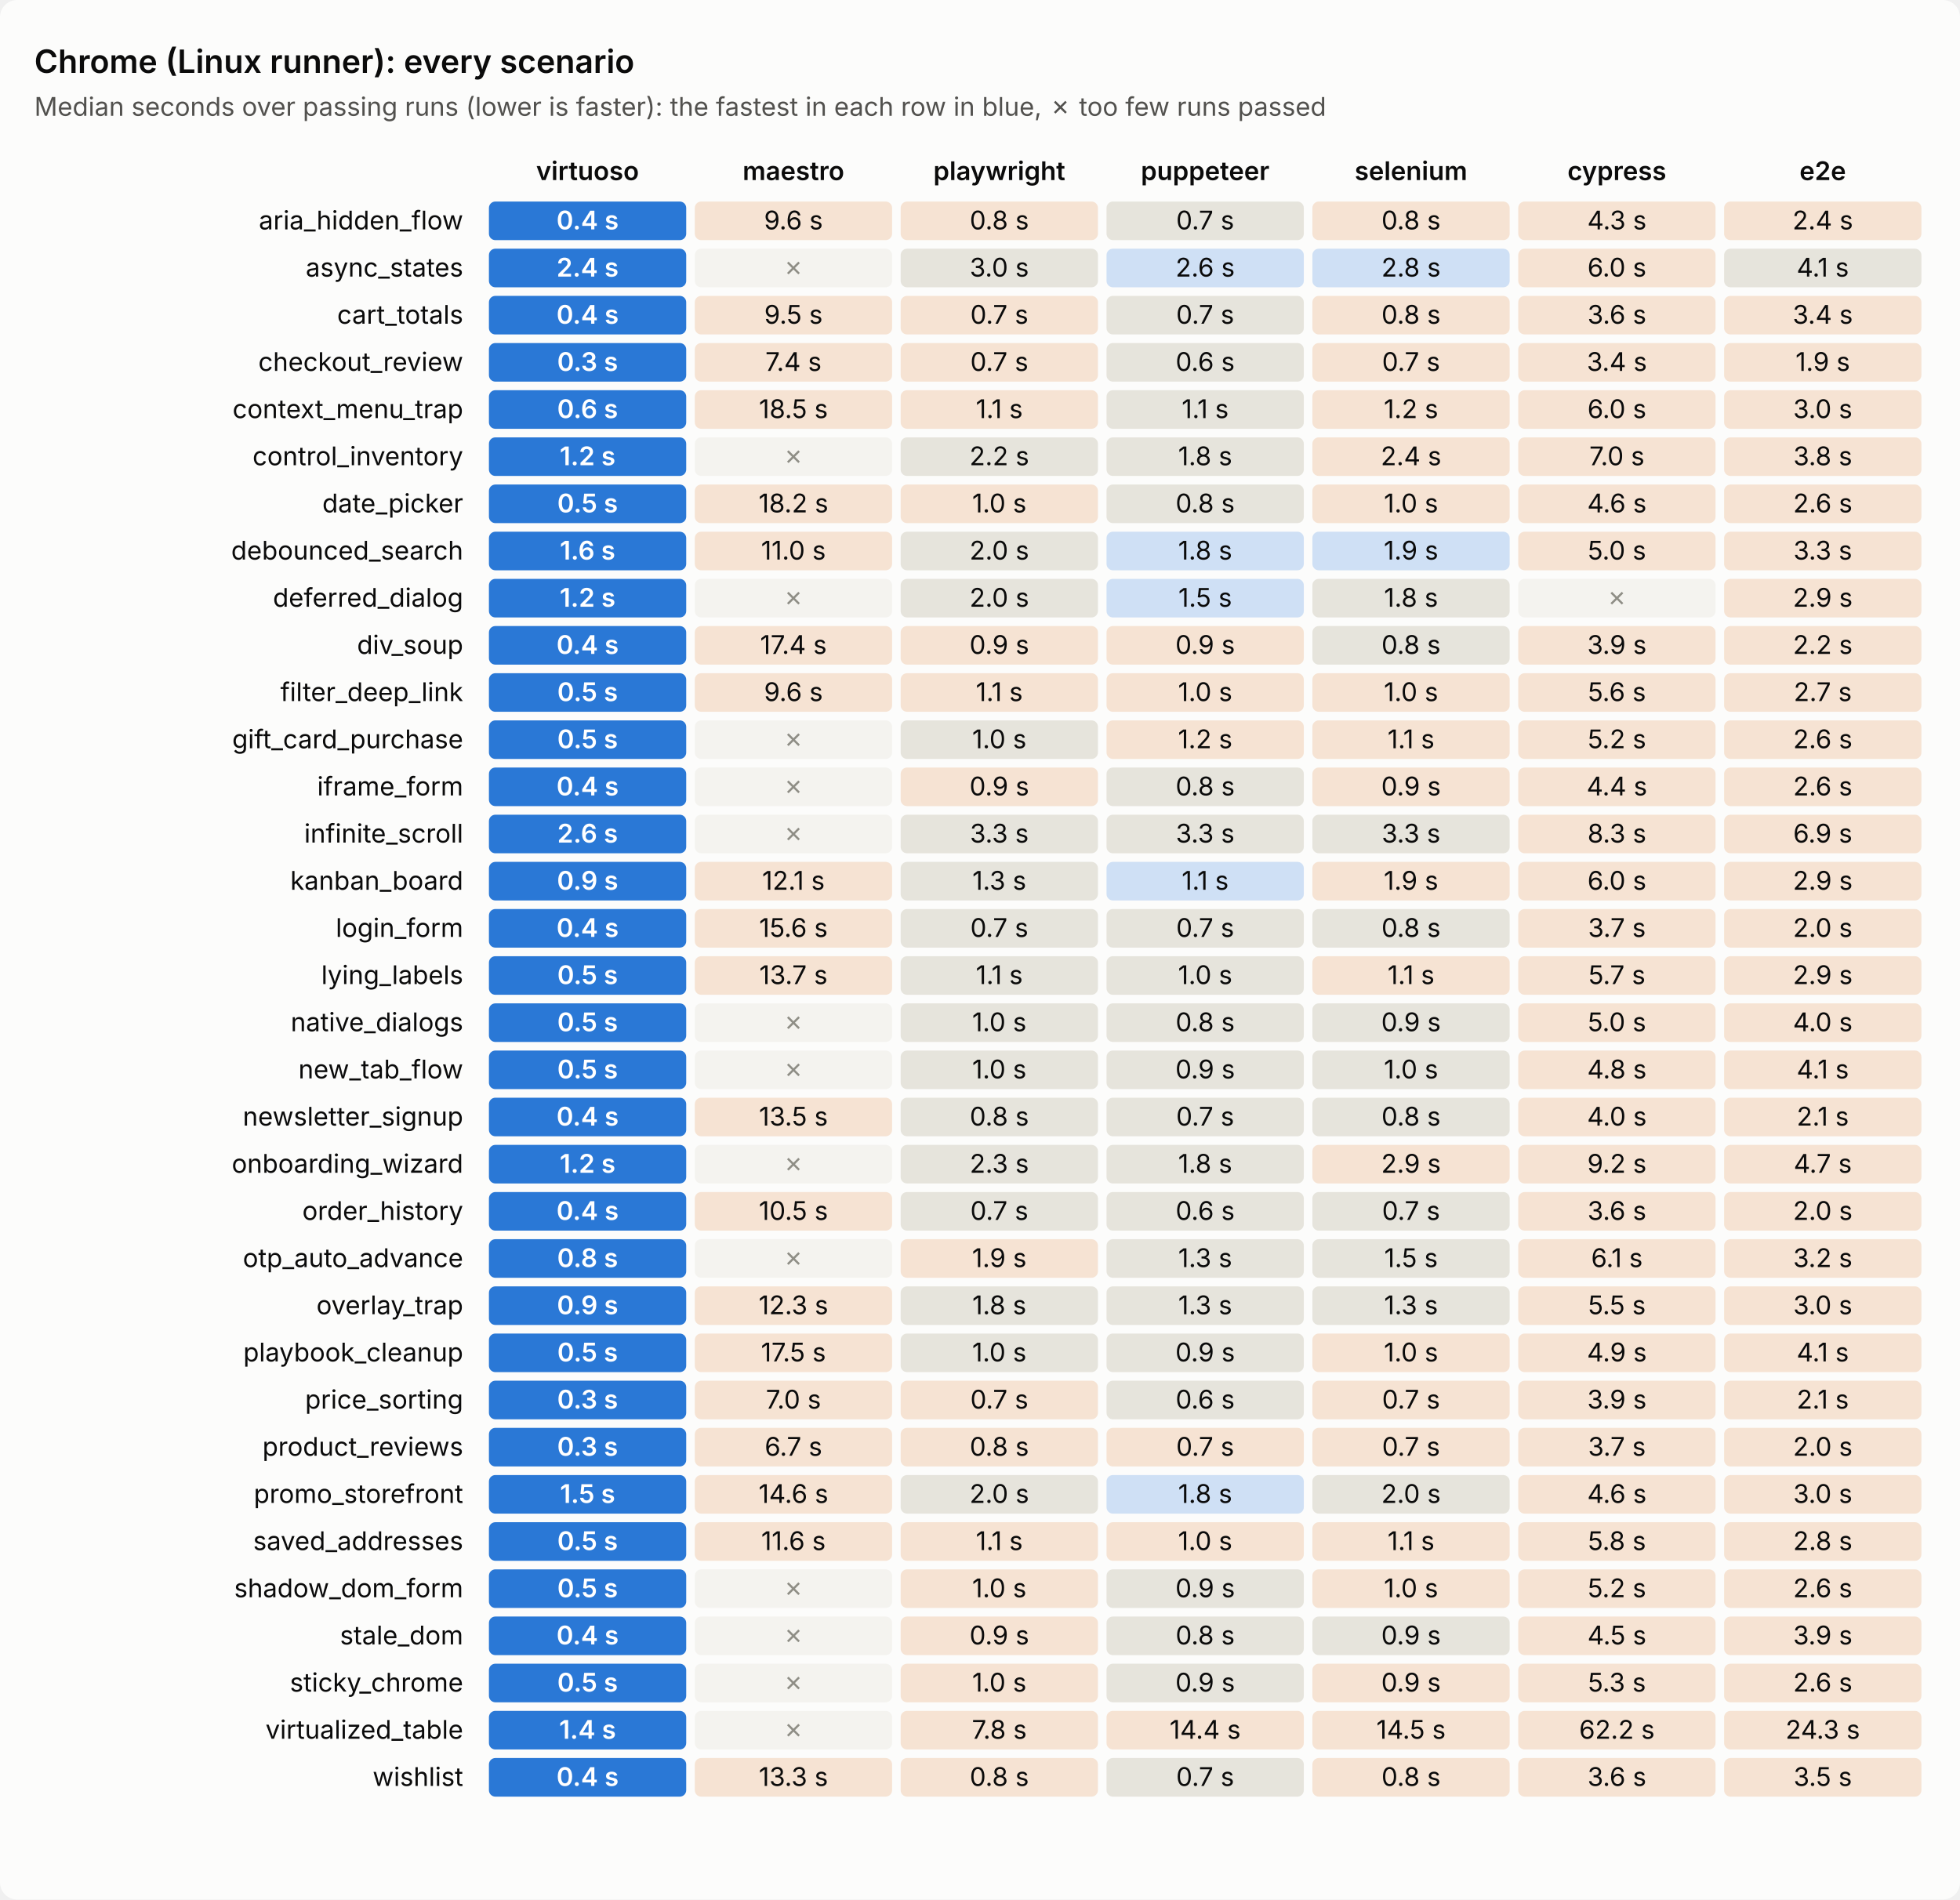
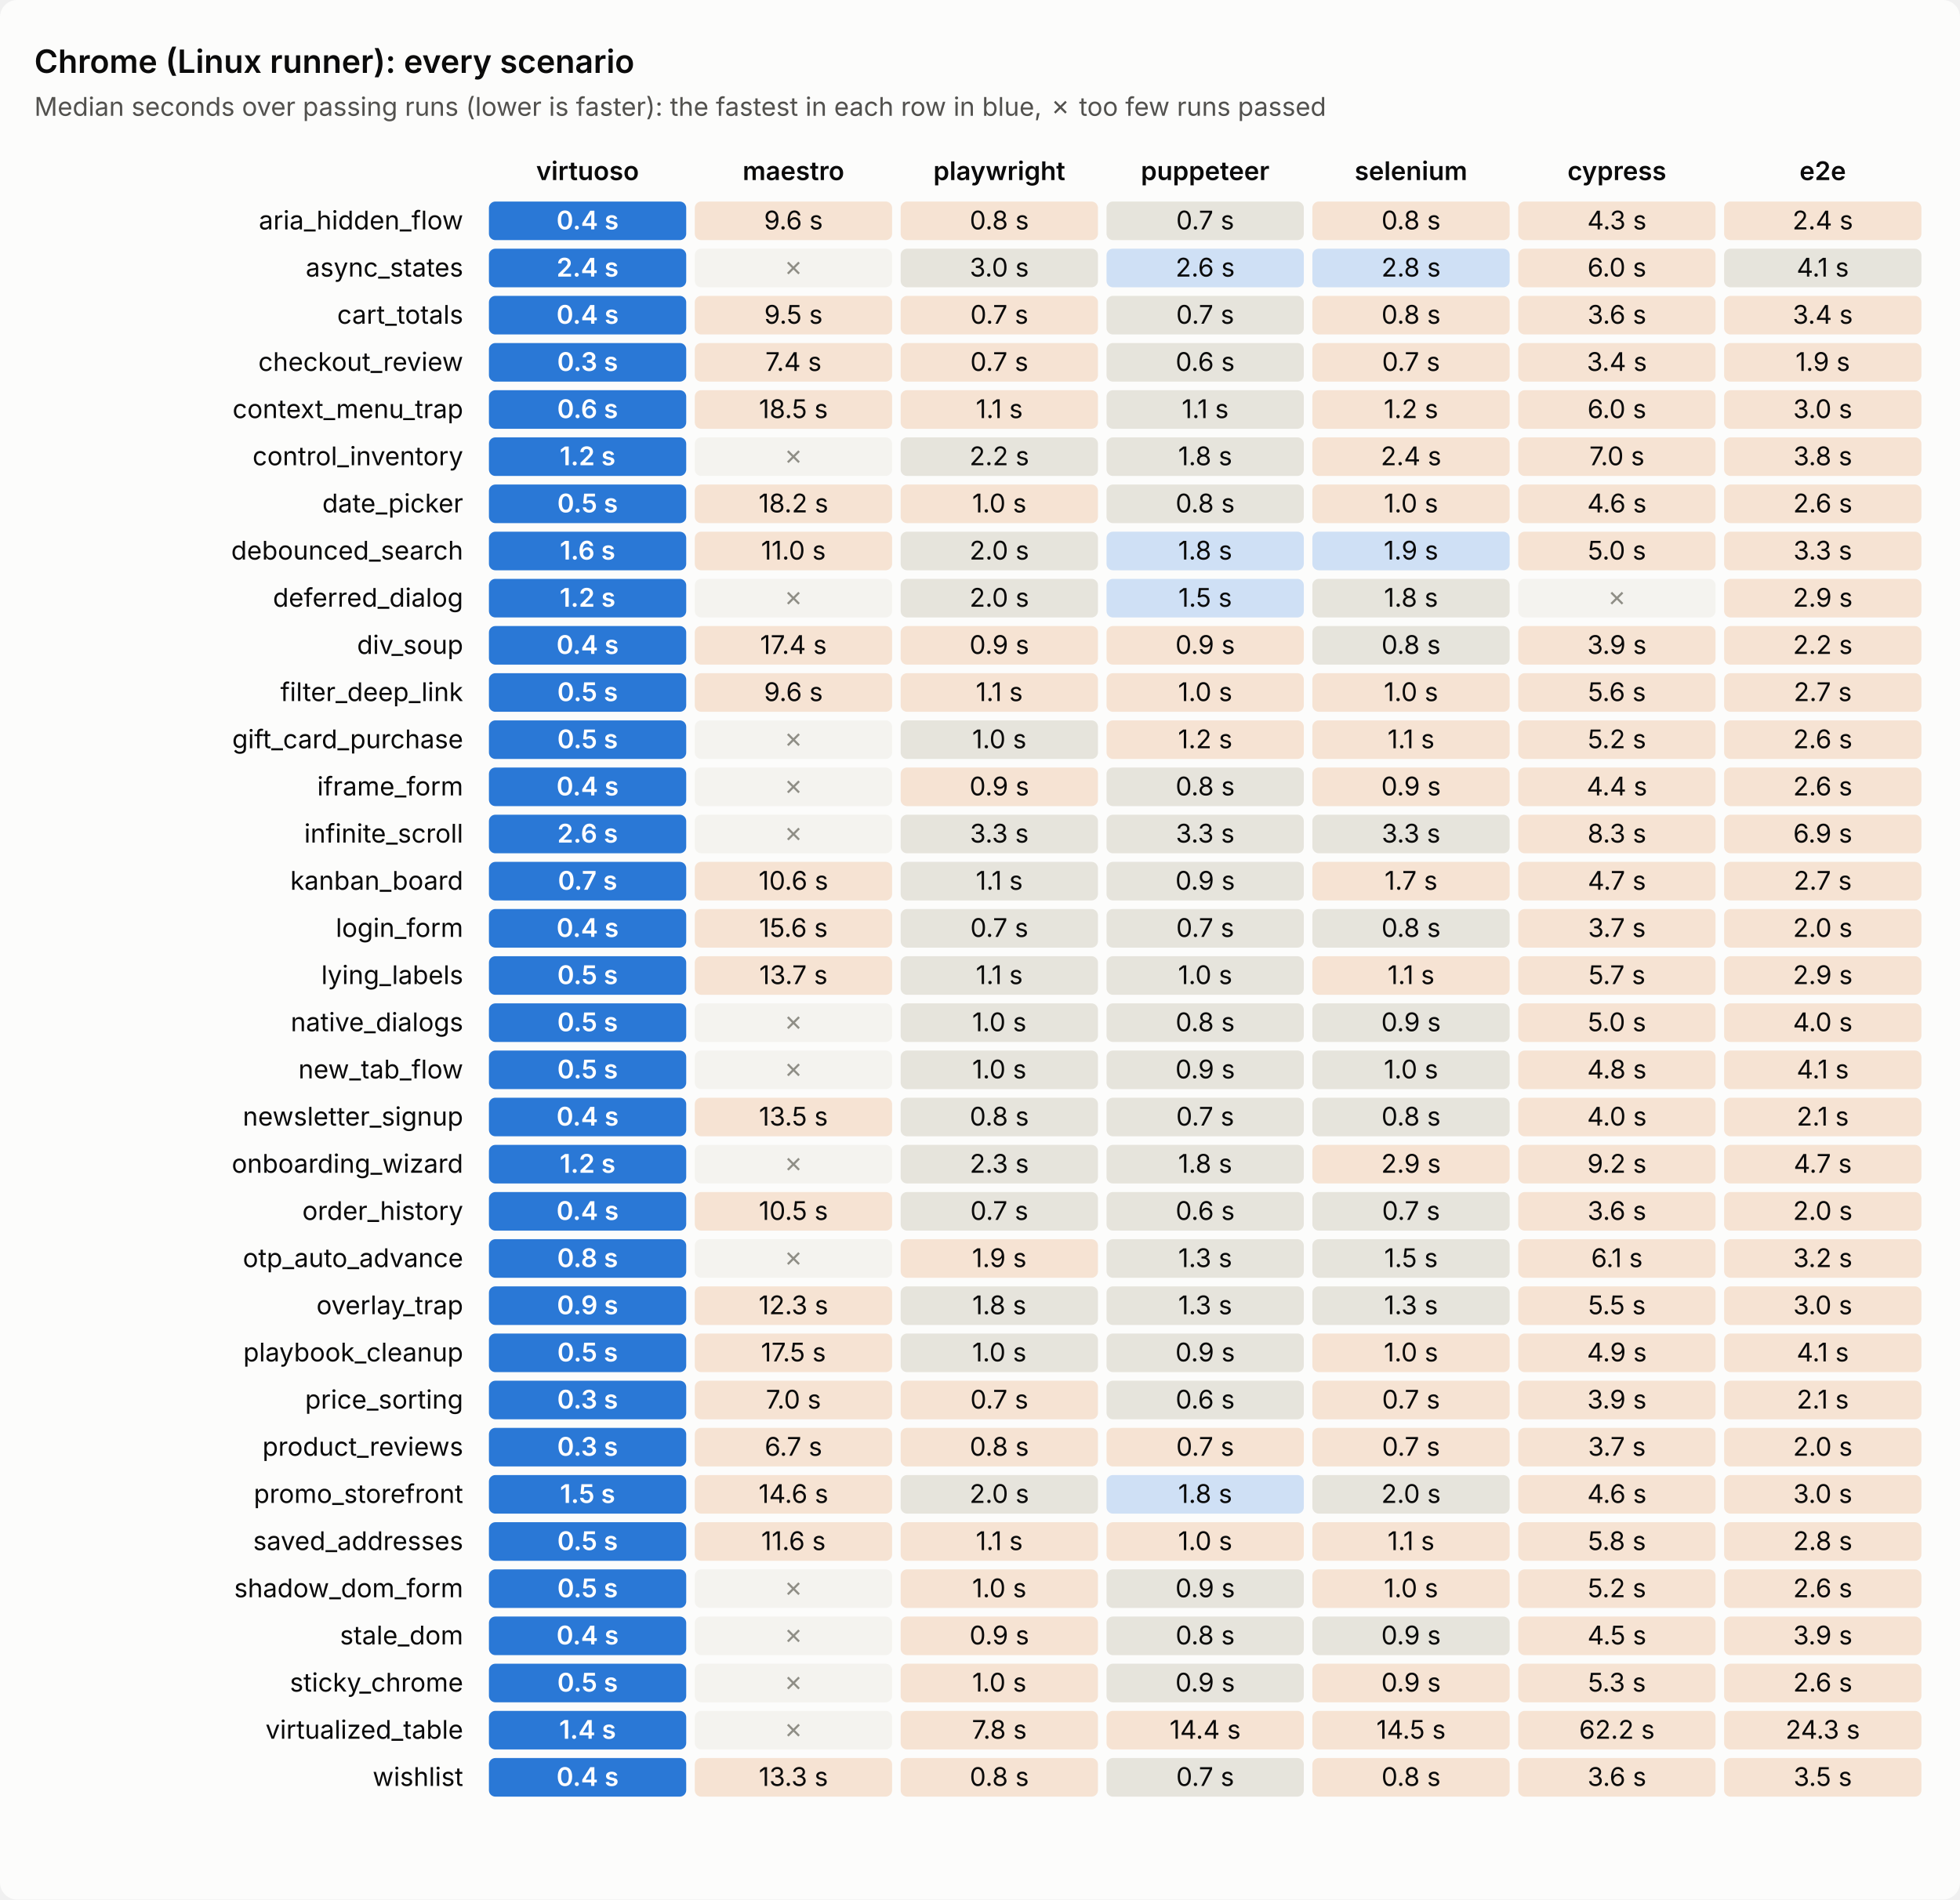
<svg xmlns="http://www.w3.org/2000/svg" viewBox="0 0 914 886" width="914" height="886" role="img" aria-label="Chrome (Linux runner): every scenario's time per tool">
  <style>text{font:12px system-ui,-apple-system,'Segoe UI',sans-serif;fill:#0b0b0b}.sub{fill:#52514e}.title{font-size:15px;font-weight:600}.head{font-weight:600}         .bg{fill:#fcfcfb}.cell{fill:#efeee9}.best{fill:#2a78d6}.best+text{fill:#fff;font-weight:600}.near{fill:#cfe0f5}.mid{fill:#e6e4dc}.far{fill:#f6e3d3}.fail{fill:#f4f3ef}.fail+text{fill:#8f8e86}         @media (prefers-color-scheme: dark){.bg{fill:#1a1a19}text{fill:#f0efec}.sub{fill:#c3c2b7}.cell{fill:#2a2a28}.best{fill:#3987e5}.near{fill:#24364d}.mid{fill:#33322f}.far{fill:#4a3527}.fail{fill:#222221}.fail+text{fill:#7a7970}}</style>
  <rect class="bg" width="914" height="886" rx="8" />
  <text class="title" x="16" y="34.0">Chrome (Linux runner): every scenario</text>
  <text class="sub" x="16" y="54.0">Median seconds over passing runs (lower is faster): the fastest in each row in blue, ✗ too few runs passed</text>
  <text class="head" x="274.0" y="84.0" text-anchor="middle">virtuoso</text>
  <text class="head" x="370.0" y="84.0" text-anchor="middle">maestro</text>
  <text class="head" x="466.0" y="84.0" text-anchor="middle">playwright</text>
  <text class="head" x="562.0" y="84.0" text-anchor="middle">puppeteer</text>
  <text class="head" x="658.0" y="84.0" text-anchor="middle">selenium</text>
  <text class="head" x="754.0" y="84.0" text-anchor="middle">cypress</text>
  <text class="head" x="850.0" y="84.0" text-anchor="middle">e2e</text>
  <text x="216.0" y="107.0" text-anchor="end">aria_hidden_flow</text>
  <rect class="cell best" x="228.0" y="94.0" width="92.0" height="18.0" rx="3" />
  <text x="274.0" y="107.0" text-anchor="middle">0.4 s</text>
  <rect class="cell far" x="324.0" y="94.0" width="92.0" height="18.0" rx="3" />
  <text x="370.0" y="107.0" text-anchor="middle">9.6 s</text>
  <rect class="cell far" x="420.0" y="94.0" width="92.0" height="18.0" rx="3" />
  <text x="466.0" y="107.0" text-anchor="middle">0.8 s</text>
  <rect class="cell mid" x="516.0" y="94.0" width="92.0" height="18.0" rx="3" />
  <text x="562.0" y="107.0" text-anchor="middle">0.7 s</text>
  <rect class="cell far" x="612.0" y="94.0" width="92.0" height="18.0" rx="3" />
  <text x="658.0" y="107.0" text-anchor="middle">0.8 s</text>
  <rect class="cell far" x="708.0" y="94.0" width="92.0" height="18.0" rx="3" />
  <text x="754.0" y="107.0" text-anchor="middle">4.3 s</text>
  <rect class="cell far" x="804.0" y="94.0" width="92.0" height="18.0" rx="3" />
  <text x="850.0" y="107.0" text-anchor="middle">2.4 s</text>
  <text x="216.0" y="129.0" text-anchor="end">async_states</text>
  <rect class="cell best" x="228.0" y="116.0" width="92.0" height="18.0" rx="3" />
  <text x="274.0" y="129.0" text-anchor="middle">2.4 s</text>
  <rect class="cell fail" x="324.0" y="116.0" width="92.0" height="18.0" rx="3" />
  <text x="370.0" y="129.0" text-anchor="middle">✗</text>
  <rect class="cell mid" x="420.0" y="116.0" width="92.0" height="18.0" rx="3" />
  <text x="466.0" y="129.0" text-anchor="middle">3.0 s</text>
  <rect class="cell near" x="516.0" y="116.0" width="92.0" height="18.0" rx="3" />
  <text x="562.0" y="129.0" text-anchor="middle">2.6 s</text>
  <rect class="cell near" x="612.0" y="116.0" width="92.0" height="18.0" rx="3" />
  <text x="658.0" y="129.0" text-anchor="middle">2.8 s</text>
  <rect class="cell far" x="708.0" y="116.0" width="92.0" height="18.0" rx="3" />
  <text x="754.0" y="129.0" text-anchor="middle">6.0 s</text>
  <rect class="cell mid" x="804.0" y="116.0" width="92.0" height="18.0" rx="3" />
  <text x="850.0" y="129.0" text-anchor="middle">4.1 s</text>
  <text x="216.0" y="151.0" text-anchor="end">cart_totals</text>
  <rect class="cell best" x="228.0" y="138.0" width="92.0" height="18.0" rx="3" />
  <text x="274.0" y="151.0" text-anchor="middle">0.4 s</text>
  <rect class="cell far" x="324.0" y="138.0" width="92.0" height="18.0" rx="3" />
  <text x="370.0" y="151.0" text-anchor="middle">9.5 s</text>
  <rect class="cell far" x="420.0" y="138.0" width="92.0" height="18.0" rx="3" />
  <text x="466.0" y="151.0" text-anchor="middle">0.7 s</text>
  <rect class="cell mid" x="516.0" y="138.0" width="92.0" height="18.0" rx="3" />
  <text x="562.0" y="151.0" text-anchor="middle">0.7 s</text>
  <rect class="cell far" x="612.0" y="138.0" width="92.0" height="18.0" rx="3" />
  <text x="658.0" y="151.0" text-anchor="middle">0.8 s</text>
  <rect class="cell far" x="708.0" y="138.0" width="92.0" height="18.0" rx="3" />
  <text x="754.0" y="151.0" text-anchor="middle">3.6 s</text>
  <rect class="cell far" x="804.0" y="138.0" width="92.0" height="18.0" rx="3" />
  <text x="850.0" y="151.0" text-anchor="middle">3.4 s</text>
  <text x="216.0" y="173.0" text-anchor="end">checkout_review</text>
  <rect class="cell best" x="228.0" y="160.0" width="92.0" height="18.0" rx="3" />
  <text x="274.0" y="173.0" text-anchor="middle">0.3 s</text>
  <rect class="cell far" x="324.0" y="160.0" width="92.0" height="18.0" rx="3" />
  <text x="370.0" y="173.0" text-anchor="middle">7.4 s</text>
  <rect class="cell far" x="420.0" y="160.0" width="92.0" height="18.0" rx="3" />
  <text x="466.0" y="173.0" text-anchor="middle">0.7 s</text>
  <rect class="cell mid" x="516.0" y="160.0" width="92.0" height="18.0" rx="3" />
  <text x="562.0" y="173.0" text-anchor="middle">0.6 s</text>
  <rect class="cell far" x="612.0" y="160.0" width="92.0" height="18.0" rx="3" />
  <text x="658.0" y="173.0" text-anchor="middle">0.7 s</text>
  <rect class="cell far" x="708.0" y="160.0" width="92.0" height="18.0" rx="3" />
  <text x="754.0" y="173.0" text-anchor="middle">3.4 s</text>
  <rect class="cell far" x="804.0" y="160.0" width="92.0" height="18.0" rx="3" />
  <text x="850.0" y="173.0" text-anchor="middle">1.9 s</text>
  <text x="216.0" y="195.0" text-anchor="end">context_menu_trap</text>
  <rect class="cell best" x="228.0" y="182.0" width="92.0" height="18.0" rx="3" />
  <text x="274.0" y="195.0" text-anchor="middle">0.6 s</text>
  <rect class="cell far" x="324.0" y="182.0" width="92.0" height="18.0" rx="3" />
  <text x="370.0" y="195.0" text-anchor="middle">18.5 s</text>
  <rect class="cell far" x="420.0" y="182.0" width="92.0" height="18.0" rx="3" />
  <text x="466.0" y="195.0" text-anchor="middle">1.1 s</text>
  <rect class="cell mid" x="516.0" y="182.0" width="92.0" height="18.0" rx="3" />
  <text x="562.0" y="195.0" text-anchor="middle">1.1 s</text>
  <rect class="cell far" x="612.0" y="182.0" width="92.0" height="18.0" rx="3" />
  <text x="658.0" y="195.0" text-anchor="middle">1.2 s</text>
  <rect class="cell far" x="708.0" y="182.0" width="92.0" height="18.0" rx="3" />
  <text x="754.0" y="195.0" text-anchor="middle">6.0 s</text>
  <rect class="cell far" x="804.0" y="182.0" width="92.0" height="18.0" rx="3" />
  <text x="850.0" y="195.0" text-anchor="middle">3.0 s</text>
  <text x="216.0" y="217.0" text-anchor="end">control_inventory</text>
  <rect class="cell best" x="228.0" y="204.0" width="92.0" height="18.0" rx="3" />
  <text x="274.0" y="217.0" text-anchor="middle">1.2 s</text>
  <rect class="cell fail" x="324.0" y="204.0" width="92.0" height="18.0" rx="3" />
  <text x="370.0" y="217.0" text-anchor="middle">✗</text>
  <rect class="cell mid" x="420.0" y="204.0" width="92.0" height="18.0" rx="3" />
  <text x="466.0" y="217.0" text-anchor="middle">2.2 s</text>
  <rect class="cell mid" x="516.0" y="204.0" width="92.0" height="18.0" rx="3" />
  <text x="562.0" y="217.0" text-anchor="middle">1.8 s</text>
  <rect class="cell far" x="612.0" y="204.0" width="92.0" height="18.0" rx="3" />
  <text x="658.0" y="217.0" text-anchor="middle">2.4 s</text>
  <rect class="cell far" x="708.0" y="204.0" width="92.0" height="18.0" rx="3" />
  <text x="754.0" y="217.0" text-anchor="middle">7.0 s</text>
  <rect class="cell far" x="804.0" y="204.0" width="92.0" height="18.0" rx="3" />
  <text x="850.0" y="217.0" text-anchor="middle">3.8 s</text>
  <text x="216.0" y="239.0" text-anchor="end">date_picker</text>
  <rect class="cell best" x="228.0" y="226.0" width="92.0" height="18.0" rx="3" />
  <text x="274.0" y="239.0" text-anchor="middle">0.5 s</text>
  <rect class="cell far" x="324.0" y="226.0" width="92.0" height="18.0" rx="3" />
  <text x="370.0" y="239.0" text-anchor="middle">18.2 s</text>
  <rect class="cell far" x="420.0" y="226.0" width="92.0" height="18.0" rx="3" />
  <text x="466.0" y="239.0" text-anchor="middle">1.0 s</text>
  <rect class="cell mid" x="516.0" y="226.0" width="92.0" height="18.0" rx="3" />
  <text x="562.0" y="239.0" text-anchor="middle">0.8 s</text>
  <rect class="cell far" x="612.0" y="226.0" width="92.0" height="18.0" rx="3" />
  <text x="658.0" y="239.0" text-anchor="middle">1.0 s</text>
  <rect class="cell far" x="708.0" y="226.0" width="92.0" height="18.0" rx="3" />
  <text x="754.0" y="239.0" text-anchor="middle">4.6 s</text>
  <rect class="cell far" x="804.0" y="226.0" width="92.0" height="18.0" rx="3" />
  <text x="850.0" y="239.0" text-anchor="middle">2.6 s</text>
  <text x="216.0" y="261.0" text-anchor="end">debounced_search</text>
  <rect class="cell best" x="228.0" y="248.0" width="92.0" height="18.0" rx="3" />
  <text x="274.0" y="261.0" text-anchor="middle">1.6 s</text>
  <rect class="cell far" x="324.0" y="248.0" width="92.0" height="18.0" rx="3" />
  <text x="370.0" y="261.0" text-anchor="middle">11.0 s</text>
  <rect class="cell mid" x="420.0" y="248.0" width="92.0" height="18.0" rx="3" />
  <text x="466.0" y="261.0" text-anchor="middle">2.0 s</text>
  <rect class="cell near" x="516.0" y="248.0" width="92.0" height="18.0" rx="3" />
  <text x="562.0" y="261.0" text-anchor="middle">1.8 s</text>
  <rect class="cell near" x="612.0" y="248.0" width="92.0" height="18.0" rx="3" />
  <text x="658.0" y="261.0" text-anchor="middle">1.9 s</text>
  <rect class="cell far" x="708.0" y="248.0" width="92.0" height="18.0" rx="3" />
  <text x="754.0" y="261.0" text-anchor="middle">5.0 s</text>
  <rect class="cell far" x="804.0" y="248.0" width="92.0" height="18.0" rx="3" />
  <text x="850.0" y="261.0" text-anchor="middle">3.3 s</text>
  <text x="216.0" y="283.0" text-anchor="end">deferred_dialog</text>
  <rect class="cell best" x="228.0" y="270.0" width="92.0" height="18.0" rx="3" />
  <text x="274.0" y="283.0" text-anchor="middle">1.2 s</text>
  <rect class="cell fail" x="324.0" y="270.0" width="92.0" height="18.0" rx="3" />
  <text x="370.0" y="283.0" text-anchor="middle">✗</text>
  <rect class="cell mid" x="420.0" y="270.0" width="92.0" height="18.0" rx="3" />
  <text x="466.0" y="283.0" text-anchor="middle">2.0 s</text>
  <rect class="cell near" x="516.0" y="270.0" width="92.0" height="18.0" rx="3" />
  <text x="562.0" y="283.0" text-anchor="middle">1.5 s</text>
  <rect class="cell mid" x="612.0" y="270.0" width="92.0" height="18.0" rx="3" />
  <text x="658.0" y="283.0" text-anchor="middle">1.8 s</text>
  <rect class="cell fail" x="708.0" y="270.0" width="92.0" height="18.0" rx="3" />
  <text x="754.0" y="283.0" text-anchor="middle">✗</text>
  <rect class="cell far" x="804.0" y="270.0" width="92.0" height="18.0" rx="3" />
  <text x="850.0" y="283.0" text-anchor="middle">2.9 s</text>
  <text x="216.0" y="305.0" text-anchor="end">div_soup</text>
  <rect class="cell best" x="228.0" y="292.0" width="92.0" height="18.0" rx="3" />
  <text x="274.0" y="305.0" text-anchor="middle">0.4 s</text>
  <rect class="cell far" x="324.0" y="292.0" width="92.0" height="18.0" rx="3" />
  <text x="370.0" y="305.0" text-anchor="middle">17.4 s</text>
  <rect class="cell far" x="420.0" y="292.0" width="92.0" height="18.0" rx="3" />
  <text x="466.0" y="305.0" text-anchor="middle">0.9 s</text>
  <rect class="cell far" x="516.0" y="292.0" width="92.0" height="18.0" rx="3" />
  <text x="562.0" y="305.0" text-anchor="middle">0.9 s</text>
  <rect class="cell mid" x="612.0" y="292.0" width="92.0" height="18.0" rx="3" />
  <text x="658.0" y="305.0" text-anchor="middle">0.8 s</text>
  <rect class="cell far" x="708.0" y="292.0" width="92.0" height="18.0" rx="3" />
  <text x="754.0" y="305.0" text-anchor="middle">3.9 s</text>
  <rect class="cell far" x="804.0" y="292.0" width="92.0" height="18.0" rx="3" />
  <text x="850.0" y="305.0" text-anchor="middle">2.2 s</text>
  <text x="216.0" y="327.0" text-anchor="end">filter_deep_link</text>
  <rect class="cell best" x="228.0" y="314.0" width="92.0" height="18.0" rx="3" />
  <text x="274.0" y="327.0" text-anchor="middle">0.5 s</text>
  <rect class="cell far" x="324.0" y="314.0" width="92.0" height="18.0" rx="3" />
  <text x="370.0" y="327.0" text-anchor="middle">9.6 s</text>
  <rect class="cell far" x="420.0" y="314.0" width="92.0" height="18.0" rx="3" />
  <text x="466.0" y="327.0" text-anchor="middle">1.1 s</text>
  <rect class="cell far" x="516.0" y="314.0" width="92.0" height="18.0" rx="3" />
  <text x="562.0" y="327.0" text-anchor="middle">1.0 s</text>
  <rect class="cell far" x="612.0" y="314.0" width="92.0" height="18.0" rx="3" />
  <text x="658.0" y="327.0" text-anchor="middle">1.0 s</text>
  <rect class="cell far" x="708.0" y="314.0" width="92.0" height="18.0" rx="3" />
  <text x="754.0" y="327.0" text-anchor="middle">5.6 s</text>
  <rect class="cell far" x="804.0" y="314.0" width="92.0" height="18.0" rx="3" />
  <text x="850.0" y="327.0" text-anchor="middle">2.7 s</text>
  <text x="216.0" y="349.0" text-anchor="end">gift_card_purchase</text>
  <rect class="cell best" x="228.0" y="336.0" width="92.0" height="18.0" rx="3" />
  <text x="274.0" y="349.0" text-anchor="middle">0.5 s</text>
  <rect class="cell fail" x="324.0" y="336.0" width="92.0" height="18.0" rx="3" />
  <text x="370.0" y="349.0" text-anchor="middle">✗</text>
  <rect class="cell mid" x="420.0" y="336.0" width="92.0" height="18.0" rx="3" />
  <text x="466.0" y="349.0" text-anchor="middle">1.0 s</text>
  <rect class="cell far" x="516.0" y="336.0" width="92.0" height="18.0" rx="3" />
  <text x="562.0" y="349.0" text-anchor="middle">1.2 s</text>
  <rect class="cell far" x="612.0" y="336.0" width="92.0" height="18.0" rx="3" />
  <text x="658.0" y="349.0" text-anchor="middle">1.1 s</text>
  <rect class="cell far" x="708.0" y="336.0" width="92.0" height="18.0" rx="3" />
  <text x="754.0" y="349.0" text-anchor="middle">5.2 s</text>
  <rect class="cell far" x="804.0" y="336.0" width="92.0" height="18.0" rx="3" />
  <text x="850.0" y="349.0" text-anchor="middle">2.6 s</text>
  <text x="216.0" y="371.0" text-anchor="end">iframe_form</text>
  <rect class="cell best" x="228.0" y="358.0" width="92.0" height="18.0" rx="3" />
  <text x="274.0" y="371.0" text-anchor="middle">0.4 s</text>
  <rect class="cell fail" x="324.0" y="358.0" width="92.0" height="18.0" rx="3" />
  <text x="370.0" y="371.0" text-anchor="middle">✗</text>
  <rect class="cell far" x="420.0" y="358.0" width="92.0" height="18.0" rx="3" />
  <text x="466.0" y="371.0" text-anchor="middle">0.9 s</text>
  <rect class="cell mid" x="516.0" y="358.0" width="92.0" height="18.0" rx="3" />
  <text x="562.0" y="371.0" text-anchor="middle">0.8 s</text>
  <rect class="cell far" x="612.0" y="358.0" width="92.0" height="18.0" rx="3" />
  <text x="658.0" y="371.0" text-anchor="middle">0.9 s</text>
  <rect class="cell far" x="708.0" y="358.0" width="92.0" height="18.0" rx="3" />
  <text x="754.0" y="371.0" text-anchor="middle">4.4 s</text>
  <rect class="cell far" x="804.0" y="358.0" width="92.0" height="18.0" rx="3" />
  <text x="850.0" y="371.0" text-anchor="middle">2.6 s</text>
  <text x="216.0" y="393.0" text-anchor="end">infinite_scroll</text>
  <rect class="cell best" x="228.0" y="380.0" width="92.0" height="18.0" rx="3" />
  <text x="274.0" y="393.0" text-anchor="middle">2.6 s</text>
  <rect class="cell fail" x="324.0" y="380.0" width="92.0" height="18.0" rx="3" />
  <text x="370.0" y="393.0" text-anchor="middle">✗</text>
  <rect class="cell mid" x="420.0" y="380.0" width="92.0" height="18.0" rx="3" />
  <text x="466.0" y="393.0" text-anchor="middle">3.3 s</text>
  <rect class="cell mid" x="516.0" y="380.0" width="92.0" height="18.0" rx="3" />
  <text x="562.0" y="393.0" text-anchor="middle">3.3 s</text>
  <rect class="cell mid" x="612.0" y="380.0" width="92.0" height="18.0" rx="3" />
  <text x="658.0" y="393.0" text-anchor="middle">3.3 s</text>
  <rect class="cell far" x="708.0" y="380.0" width="92.0" height="18.0" rx="3" />
  <text x="754.0" y="393.0" text-anchor="middle">8.3 s</text>
  <rect class="cell far" x="804.0" y="380.0" width="92.0" height="18.0" rx="3" />
  <text x="850.0" y="393.0" text-anchor="middle">6.9 s</text>
  <text x="216.0" y="415.0" text-anchor="end">kanban_board</text>
  <rect class="cell best" x="228.0" y="402.0" width="92.0" height="18.0" rx="3" />
-   <text x="274.0" y="415.0" text-anchor="middle">0.9 s</text>
+   <text x="274.0" y="415.0" text-anchor="middle">0.7 s</text>
  <rect class="cell far" x="324.0" y="402.0" width="92.0" height="18.0" rx="3" />
-   <text x="370.0" y="415.0" text-anchor="middle">12.1 s</text>
+   <text x="370.0" y="415.0" text-anchor="middle">10.6 s</text>
  <rect class="cell mid" x="420.0" y="402.0" width="92.0" height="18.0" rx="3" />
-   <text x="466.0" y="415.0" text-anchor="middle">1.3 s</text>
-   <rect class="cell near" x="516.0" y="402.0" width="92.0" height="18.0" rx="3" />
-   <text x="562.0" y="415.0" text-anchor="middle">1.1 s</text>
+   <text x="466.0" y="415.0" text-anchor="middle">1.1 s</text>
+   <rect class="cell mid" x="516.0" y="402.0" width="92.0" height="18.0" rx="3" />
+   <text x="562.0" y="415.0" text-anchor="middle">0.9 s</text>
  <rect class="cell far" x="612.0" y="402.0" width="92.0" height="18.0" rx="3" />
-   <text x="658.0" y="415.0" text-anchor="middle">1.9 s</text>
+   <text x="658.0" y="415.0" text-anchor="middle">1.7 s</text>
  <rect class="cell far" x="708.0" y="402.0" width="92.0" height="18.0" rx="3" />
-   <text x="754.0" y="415.0" text-anchor="middle">6.0 s</text>
+   <text x="754.0" y="415.0" text-anchor="middle">4.7 s</text>
  <rect class="cell far" x="804.0" y="402.0" width="92.0" height="18.0" rx="3" />
-   <text x="850.0" y="415.0" text-anchor="middle">2.9 s</text>
+   <text x="850.0" y="415.0" text-anchor="middle">2.7 s</text>
  <text x="216.0" y="437.0" text-anchor="end">login_form</text>
  <rect class="cell best" x="228.0" y="424.0" width="92.0" height="18.0" rx="3" />
  <text x="274.0" y="437.0" text-anchor="middle">0.4 s</text>
  <rect class="cell far" x="324.0" y="424.0" width="92.0" height="18.0" rx="3" />
  <text x="370.0" y="437.0" text-anchor="middle">15.6 s</text>
  <rect class="cell mid" x="420.0" y="424.0" width="92.0" height="18.0" rx="3" />
  <text x="466.0" y="437.0" text-anchor="middle">0.7 s</text>
  <rect class="cell mid" x="516.0" y="424.0" width="92.0" height="18.0" rx="3" />
  <text x="562.0" y="437.0" text-anchor="middle">0.7 s</text>
  <rect class="cell mid" x="612.0" y="424.0" width="92.0" height="18.0" rx="3" />
  <text x="658.0" y="437.0" text-anchor="middle">0.8 s</text>
  <rect class="cell far" x="708.0" y="424.0" width="92.0" height="18.0" rx="3" />
  <text x="754.0" y="437.0" text-anchor="middle">3.7 s</text>
  <rect class="cell far" x="804.0" y="424.0" width="92.0" height="18.0" rx="3" />
  <text x="850.0" y="437.0" text-anchor="middle">2.0 s</text>
  <text x="216.0" y="459.0" text-anchor="end">lying_labels</text>
  <rect class="cell best" x="228.0" y="446.0" width="92.0" height="18.0" rx="3" />
  <text x="274.0" y="459.0" text-anchor="middle">0.5 s</text>
  <rect class="cell far" x="324.0" y="446.0" width="92.0" height="18.0" rx="3" />
  <text x="370.0" y="459.0" text-anchor="middle">13.7 s</text>
  <rect class="cell mid" x="420.0" y="446.0" width="92.0" height="18.0" rx="3" />
  <text x="466.0" y="459.0" text-anchor="middle">1.1 s</text>
  <rect class="cell mid" x="516.0" y="446.0" width="92.0" height="18.0" rx="3" />
  <text x="562.0" y="459.0" text-anchor="middle">1.0 s</text>
  <rect class="cell far" x="612.0" y="446.0" width="92.0" height="18.0" rx="3" />
  <text x="658.0" y="459.0" text-anchor="middle">1.1 s</text>
  <rect class="cell far" x="708.0" y="446.0" width="92.0" height="18.0" rx="3" />
  <text x="754.0" y="459.0" text-anchor="middle">5.7 s</text>
  <rect class="cell far" x="804.0" y="446.0" width="92.0" height="18.0" rx="3" />
  <text x="850.0" y="459.0" text-anchor="middle">2.9 s</text>
  <text x="216.0" y="481.0" text-anchor="end">native_dialogs</text>
  <rect class="cell best" x="228.0" y="468.0" width="92.0" height="18.0" rx="3" />
  <text x="274.0" y="481.0" text-anchor="middle">0.5 s</text>
  <rect class="cell fail" x="324.0" y="468.0" width="92.0" height="18.0" rx="3" />
  <text x="370.0" y="481.0" text-anchor="middle">✗</text>
  <rect class="cell mid" x="420.0" y="468.0" width="92.0" height="18.0" rx="3" />
  <text x="466.0" y="481.0" text-anchor="middle">1.0 s</text>
  <rect class="cell mid" x="516.0" y="468.0" width="92.0" height="18.0" rx="3" />
  <text x="562.0" y="481.0" text-anchor="middle">0.8 s</text>
  <rect class="cell mid" x="612.0" y="468.0" width="92.0" height="18.0" rx="3" />
  <text x="658.0" y="481.0" text-anchor="middle">0.9 s</text>
  <rect class="cell far" x="708.0" y="468.0" width="92.0" height="18.0" rx="3" />
  <text x="754.0" y="481.0" text-anchor="middle">5.0 s</text>
  <rect class="cell far" x="804.0" y="468.0" width="92.0" height="18.0" rx="3" />
  <text x="850.0" y="481.0" text-anchor="middle">4.0 s</text>
  <text x="216.0" y="503.0" text-anchor="end">new_tab_flow</text>
  <rect class="cell best" x="228.0" y="490.0" width="92.0" height="18.0" rx="3" />
  <text x="274.0" y="503.0" text-anchor="middle">0.5 s</text>
  <rect class="cell fail" x="324.0" y="490.0" width="92.0" height="18.0" rx="3" />
  <text x="370.0" y="503.0" text-anchor="middle">✗</text>
  <rect class="cell mid" x="420.0" y="490.0" width="92.0" height="18.0" rx="3" />
  <text x="466.0" y="503.0" text-anchor="middle">1.0 s</text>
  <rect class="cell mid" x="516.0" y="490.0" width="92.0" height="18.0" rx="3" />
  <text x="562.0" y="503.0" text-anchor="middle">0.9 s</text>
  <rect class="cell mid" x="612.0" y="490.0" width="92.0" height="18.0" rx="3" />
  <text x="658.0" y="503.0" text-anchor="middle">1.0 s</text>
  <rect class="cell far" x="708.0" y="490.0" width="92.0" height="18.0" rx="3" />
  <text x="754.0" y="503.0" text-anchor="middle">4.8 s</text>
  <rect class="cell far" x="804.0" y="490.0" width="92.0" height="18.0" rx="3" />
  <text x="850.0" y="503.0" text-anchor="middle">4.1 s</text>
  <text x="216.0" y="525.0" text-anchor="end">newsletter_signup</text>
  <rect class="cell best" x="228.0" y="512.0" width="92.0" height="18.0" rx="3" />
  <text x="274.0" y="525.0" text-anchor="middle">0.4 s</text>
  <rect class="cell far" x="324.0" y="512.0" width="92.0" height="18.0" rx="3" />
  <text x="370.0" y="525.0" text-anchor="middle">13.5 s</text>
  <rect class="cell mid" x="420.0" y="512.0" width="92.0" height="18.0" rx="3" />
  <text x="466.0" y="525.0" text-anchor="middle">0.8 s</text>
  <rect class="cell mid" x="516.0" y="512.0" width="92.0" height="18.0" rx="3" />
  <text x="562.0" y="525.0" text-anchor="middle">0.7 s</text>
  <rect class="cell mid" x="612.0" y="512.0" width="92.0" height="18.0" rx="3" />
  <text x="658.0" y="525.0" text-anchor="middle">0.8 s</text>
  <rect class="cell far" x="708.0" y="512.0" width="92.0" height="18.0" rx="3" />
  <text x="754.0" y="525.0" text-anchor="middle">4.0 s</text>
  <rect class="cell far" x="804.0" y="512.0" width="92.0" height="18.0" rx="3" />
  <text x="850.0" y="525.0" text-anchor="middle">2.1 s</text>
  <text x="216.0" y="547.0" text-anchor="end">onboarding_wizard</text>
  <rect class="cell best" x="228.0" y="534.0" width="92.0" height="18.0" rx="3" />
  <text x="274.0" y="547.0" text-anchor="middle">1.2 s</text>
  <rect class="cell fail" x="324.0" y="534.0" width="92.0" height="18.0" rx="3" />
  <text x="370.0" y="547.0" text-anchor="middle">✗</text>
  <rect class="cell mid" x="420.0" y="534.0" width="92.0" height="18.0" rx="3" />
  <text x="466.0" y="547.0" text-anchor="middle">2.3 s</text>
  <rect class="cell mid" x="516.0" y="534.0" width="92.0" height="18.0" rx="3" />
  <text x="562.0" y="547.0" text-anchor="middle">1.8 s</text>
  <rect class="cell far" x="612.0" y="534.0" width="92.0" height="18.0" rx="3" />
  <text x="658.0" y="547.0" text-anchor="middle">2.9 s</text>
  <rect class="cell far" x="708.0" y="534.0" width="92.0" height="18.0" rx="3" />
  <text x="754.0" y="547.0" text-anchor="middle">9.2 s</text>
  <rect class="cell far" x="804.0" y="534.0" width="92.0" height="18.0" rx="3" />
  <text x="850.0" y="547.0" text-anchor="middle">4.7 s</text>
  <text x="216.0" y="569.0" text-anchor="end">order_history</text>
  <rect class="cell best" x="228.0" y="556.0" width="92.0" height="18.0" rx="3" />
  <text x="274.0" y="569.0" text-anchor="middle">0.4 s</text>
  <rect class="cell far" x="324.0" y="556.0" width="92.0" height="18.0" rx="3" />
  <text x="370.0" y="569.0" text-anchor="middle">10.5 s</text>
  <rect class="cell mid" x="420.0" y="556.0" width="92.0" height="18.0" rx="3" />
  <text x="466.0" y="569.0" text-anchor="middle">0.7 s</text>
  <rect class="cell mid" x="516.0" y="556.0" width="92.0" height="18.0" rx="3" />
  <text x="562.0" y="569.0" text-anchor="middle">0.6 s</text>
  <rect class="cell mid" x="612.0" y="556.0" width="92.0" height="18.0" rx="3" />
  <text x="658.0" y="569.0" text-anchor="middle">0.7 s</text>
  <rect class="cell far" x="708.0" y="556.0" width="92.0" height="18.0" rx="3" />
  <text x="754.0" y="569.0" text-anchor="middle">3.6 s</text>
  <rect class="cell far" x="804.0" y="556.0" width="92.0" height="18.0" rx="3" />
  <text x="850.0" y="569.0" text-anchor="middle">2.0 s</text>
  <text x="216.0" y="591.0" text-anchor="end">otp_auto_advance</text>
  <rect class="cell best" x="228.0" y="578.0" width="92.0" height="18.0" rx="3" />
  <text x="274.0" y="591.0" text-anchor="middle">0.8 s</text>
  <rect class="cell fail" x="324.0" y="578.0" width="92.0" height="18.0" rx="3" />
  <text x="370.0" y="591.0" text-anchor="middle">✗</text>
  <rect class="cell far" x="420.0" y="578.0" width="92.0" height="18.0" rx="3" />
  <text x="466.0" y="591.0" text-anchor="middle">1.9 s</text>
  <rect class="cell mid" x="516.0" y="578.0" width="92.0" height="18.0" rx="3" />
  <text x="562.0" y="591.0" text-anchor="middle">1.3 s</text>
  <rect class="cell mid" x="612.0" y="578.0" width="92.0" height="18.0" rx="3" />
  <text x="658.0" y="591.0" text-anchor="middle">1.5 s</text>
  <rect class="cell far" x="708.0" y="578.0" width="92.0" height="18.0" rx="3" />
  <text x="754.0" y="591.0" text-anchor="middle">6.1 s</text>
  <rect class="cell far" x="804.0" y="578.0" width="92.0" height="18.0" rx="3" />
  <text x="850.0" y="591.0" text-anchor="middle">3.2 s</text>
  <text x="216.0" y="613.0" text-anchor="end">overlay_trap</text>
  <rect class="cell best" x="228.0" y="600.0" width="92.0" height="18.0" rx="3" />
  <text x="274.0" y="613.0" text-anchor="middle">0.9 s</text>
  <rect class="cell far" x="324.0" y="600.0" width="92.0" height="18.0" rx="3" />
  <text x="370.0" y="613.0" text-anchor="middle">12.3 s</text>
  <rect class="cell mid" x="420.0" y="600.0" width="92.0" height="18.0" rx="3" />
  <text x="466.0" y="613.0" text-anchor="middle">1.8 s</text>
  <rect class="cell mid" x="516.0" y="600.0" width="92.0" height="18.0" rx="3" />
  <text x="562.0" y="613.0" text-anchor="middle">1.3 s</text>
  <rect class="cell mid" x="612.0" y="600.0" width="92.0" height="18.0" rx="3" />
  <text x="658.0" y="613.0" text-anchor="middle">1.3 s</text>
  <rect class="cell far" x="708.0" y="600.0" width="92.0" height="18.0" rx="3" />
  <text x="754.0" y="613.0" text-anchor="middle">5.5 s</text>
  <rect class="cell far" x="804.0" y="600.0" width="92.0" height="18.0" rx="3" />
  <text x="850.0" y="613.0" text-anchor="middle">3.0 s</text>
  <text x="216.0" y="635.0" text-anchor="end">playbook_cleanup</text>
  <rect class="cell best" x="228.0" y="622.0" width="92.0" height="18.0" rx="3" />
  <text x="274.0" y="635.0" text-anchor="middle">0.5 s</text>
  <rect class="cell far" x="324.0" y="622.0" width="92.0" height="18.0" rx="3" />
  <text x="370.0" y="635.0" text-anchor="middle">17.5 s</text>
  <rect class="cell mid" x="420.0" y="622.0" width="92.0" height="18.0" rx="3" />
  <text x="466.0" y="635.0" text-anchor="middle">1.0 s</text>
  <rect class="cell mid" x="516.0" y="622.0" width="92.0" height="18.0" rx="3" />
  <text x="562.0" y="635.0" text-anchor="middle">0.9 s</text>
  <rect class="cell far" x="612.0" y="622.0" width="92.0" height="18.0" rx="3" />
  <text x="658.0" y="635.0" text-anchor="middle">1.0 s</text>
  <rect class="cell far" x="708.0" y="622.0" width="92.0" height="18.0" rx="3" />
  <text x="754.0" y="635.0" text-anchor="middle">4.9 s</text>
  <rect class="cell far" x="804.0" y="622.0" width="92.0" height="18.0" rx="3" />
  <text x="850.0" y="635.0" text-anchor="middle">4.1 s</text>
  <text x="216.0" y="657.0" text-anchor="end">price_sorting</text>
  <rect class="cell best" x="228.0" y="644.0" width="92.0" height="18.0" rx="3" />
  <text x="274.0" y="657.0" text-anchor="middle">0.3 s</text>
  <rect class="cell far" x="324.0" y="644.0" width="92.0" height="18.0" rx="3" />
  <text x="370.0" y="657.0" text-anchor="middle">7.0 s</text>
  <rect class="cell far" x="420.0" y="644.0" width="92.0" height="18.0" rx="3" />
  <text x="466.0" y="657.0" text-anchor="middle">0.7 s</text>
  <rect class="cell mid" x="516.0" y="644.0" width="92.0" height="18.0" rx="3" />
  <text x="562.0" y="657.0" text-anchor="middle">0.6 s</text>
  <rect class="cell far" x="612.0" y="644.0" width="92.0" height="18.0" rx="3" />
  <text x="658.0" y="657.0" text-anchor="middle">0.7 s</text>
  <rect class="cell far" x="708.0" y="644.0" width="92.0" height="18.0" rx="3" />
  <text x="754.0" y="657.0" text-anchor="middle">3.9 s</text>
  <rect class="cell far" x="804.0" y="644.0" width="92.0" height="18.0" rx="3" />
  <text x="850.0" y="657.0" text-anchor="middle">2.1 s</text>
  <text x="216.0" y="679.0" text-anchor="end">product_reviews</text>
  <rect class="cell best" x="228.0" y="666.0" width="92.0" height="18.0" rx="3" />
  <text x="274.0" y="679.0" text-anchor="middle">0.3 s</text>
  <rect class="cell far" x="324.0" y="666.0" width="92.0" height="18.0" rx="3" />
  <text x="370.0" y="679.0" text-anchor="middle">6.7 s</text>
  <rect class="cell far" x="420.0" y="666.0" width="92.0" height="18.0" rx="3" />
  <text x="466.0" y="679.0" text-anchor="middle">0.8 s</text>
  <rect class="cell far" x="516.0" y="666.0" width="92.0" height="18.0" rx="3" />
  <text x="562.0" y="679.0" text-anchor="middle">0.7 s</text>
  <rect class="cell far" x="612.0" y="666.0" width="92.0" height="18.0" rx="3" />
  <text x="658.0" y="679.0" text-anchor="middle">0.7 s</text>
  <rect class="cell far" x="708.0" y="666.0" width="92.0" height="18.0" rx="3" />
  <text x="754.0" y="679.0" text-anchor="middle">3.7 s</text>
  <rect class="cell far" x="804.0" y="666.0" width="92.0" height="18.0" rx="3" />
  <text x="850.0" y="679.0" text-anchor="middle">2.0 s</text>
  <text x="216.0" y="701.0" text-anchor="end">promo_storefront</text>
  <rect class="cell best" x="228.0" y="688.0" width="92.0" height="18.0" rx="3" />
  <text x="274.0" y="701.0" text-anchor="middle">1.5 s</text>
  <rect class="cell far" x="324.0" y="688.0" width="92.0" height="18.0" rx="3" />
  <text x="370.0" y="701.0" text-anchor="middle">14.6 s</text>
  <rect class="cell mid" x="420.0" y="688.0" width="92.0" height="18.0" rx="3" />
  <text x="466.0" y="701.0" text-anchor="middle">2.0 s</text>
  <rect class="cell near" x="516.0" y="688.0" width="92.0" height="18.0" rx="3" />
  <text x="562.0" y="701.0" text-anchor="middle">1.8 s</text>
  <rect class="cell mid" x="612.0" y="688.0" width="92.0" height="18.0" rx="3" />
  <text x="658.0" y="701.0" text-anchor="middle">2.0 s</text>
  <rect class="cell far" x="708.0" y="688.0" width="92.0" height="18.0" rx="3" />
  <text x="754.0" y="701.0" text-anchor="middle">4.6 s</text>
  <rect class="cell far" x="804.0" y="688.0" width="92.0" height="18.0" rx="3" />
  <text x="850.0" y="701.0" text-anchor="middle">3.0 s</text>
  <text x="216.0" y="723.0" text-anchor="end">saved_addresses</text>
  <rect class="cell best" x="228.0" y="710.0" width="92.0" height="18.0" rx="3" />
  <text x="274.0" y="723.0" text-anchor="middle">0.5 s</text>
  <rect class="cell far" x="324.0" y="710.0" width="92.0" height="18.0" rx="3" />
  <text x="370.0" y="723.0" text-anchor="middle">11.6 s</text>
  <rect class="cell far" x="420.0" y="710.0" width="92.0" height="18.0" rx="3" />
  <text x="466.0" y="723.0" text-anchor="middle">1.1 s</text>
  <rect class="cell far" x="516.0" y="710.0" width="92.0" height="18.0" rx="3" />
  <text x="562.0" y="723.0" text-anchor="middle">1.0 s</text>
  <rect class="cell far" x="612.0" y="710.0" width="92.0" height="18.0" rx="3" />
  <text x="658.0" y="723.0" text-anchor="middle">1.1 s</text>
  <rect class="cell far" x="708.0" y="710.0" width="92.0" height="18.0" rx="3" />
  <text x="754.0" y="723.0" text-anchor="middle">5.8 s</text>
  <rect class="cell far" x="804.0" y="710.0" width="92.0" height="18.0" rx="3" />
  <text x="850.0" y="723.0" text-anchor="middle">2.8 s</text>
  <text x="216.0" y="745.0" text-anchor="end">shadow_dom_form</text>
  <rect class="cell best" x="228.0" y="732.0" width="92.0" height="18.0" rx="3" />
  <text x="274.0" y="745.0" text-anchor="middle">0.5 s</text>
  <rect class="cell fail" x="324.0" y="732.0" width="92.0" height="18.0" rx="3" />
  <text x="370.0" y="745.0" text-anchor="middle">✗</text>
  <rect class="cell far" x="420.0" y="732.0" width="92.0" height="18.0" rx="3" />
  <text x="466.0" y="745.0" text-anchor="middle">1.0 s</text>
  <rect class="cell mid" x="516.0" y="732.0" width="92.0" height="18.0" rx="3" />
  <text x="562.0" y="745.0" text-anchor="middle">0.9 s</text>
  <rect class="cell far" x="612.0" y="732.0" width="92.0" height="18.0" rx="3" />
  <text x="658.0" y="745.0" text-anchor="middle">1.0 s</text>
  <rect class="cell far" x="708.0" y="732.0" width="92.0" height="18.0" rx="3" />
  <text x="754.0" y="745.0" text-anchor="middle">5.2 s</text>
  <rect class="cell far" x="804.0" y="732.0" width="92.0" height="18.0" rx="3" />
  <text x="850.0" y="745.0" text-anchor="middle">2.6 s</text>
  <text x="216.0" y="767.0" text-anchor="end">stale_dom</text>
  <rect class="cell best" x="228.0" y="754.0" width="92.0" height="18.0" rx="3" />
  <text x="274.0" y="767.0" text-anchor="middle">0.4 s</text>
  <rect class="cell fail" x="324.0" y="754.0" width="92.0" height="18.0" rx="3" />
  <text x="370.0" y="767.0" text-anchor="middle">✗</text>
  <rect class="cell far" x="420.0" y="754.0" width="92.0" height="18.0" rx="3" />
  <text x="466.0" y="767.0" text-anchor="middle">0.9 s</text>
  <rect class="cell mid" x="516.0" y="754.0" width="92.0" height="18.0" rx="3" />
  <text x="562.0" y="767.0" text-anchor="middle">0.8 s</text>
  <rect class="cell mid" x="612.0" y="754.0" width="92.0" height="18.0" rx="3" />
  <text x="658.0" y="767.0" text-anchor="middle">0.9 s</text>
  <rect class="cell far" x="708.0" y="754.0" width="92.0" height="18.0" rx="3" />
  <text x="754.0" y="767.0" text-anchor="middle">4.5 s</text>
  <rect class="cell far" x="804.0" y="754.0" width="92.0" height="18.0" rx="3" />
  <text x="850.0" y="767.0" text-anchor="middle">3.9 s</text>
  <text x="216.0" y="789.0" text-anchor="end">sticky_chrome</text>
  <rect class="cell best" x="228.0" y="776.0" width="92.0" height="18.0" rx="3" />
  <text x="274.0" y="789.0" text-anchor="middle">0.5 s</text>
  <rect class="cell fail" x="324.0" y="776.0" width="92.0" height="18.0" rx="3" />
  <text x="370.0" y="789.0" text-anchor="middle">✗</text>
  <rect class="cell far" x="420.0" y="776.0" width="92.0" height="18.0" rx="3" />
  <text x="466.0" y="789.0" text-anchor="middle">1.0 s</text>
  <rect class="cell mid" x="516.0" y="776.0" width="92.0" height="18.0" rx="3" />
  <text x="562.0" y="789.0" text-anchor="middle">0.9 s</text>
  <rect class="cell far" x="612.0" y="776.0" width="92.0" height="18.0" rx="3" />
  <text x="658.0" y="789.0" text-anchor="middle">0.9 s</text>
  <rect class="cell far" x="708.0" y="776.0" width="92.0" height="18.0" rx="3" />
  <text x="754.0" y="789.0" text-anchor="middle">5.3 s</text>
  <rect class="cell far" x="804.0" y="776.0" width="92.0" height="18.0" rx="3" />
  <text x="850.0" y="789.0" text-anchor="middle">2.6 s</text>
  <text x="216.0" y="811.0" text-anchor="end">virtualized_table</text>
  <rect class="cell best" x="228.0" y="798.0" width="92.0" height="18.0" rx="3" />
  <text x="274.0" y="811.0" text-anchor="middle">1.4 s</text>
  <rect class="cell fail" x="324.0" y="798.0" width="92.0" height="18.0" rx="3" />
  <text x="370.0" y="811.0" text-anchor="middle">✗</text>
  <rect class="cell far" x="420.0" y="798.0" width="92.0" height="18.0" rx="3" />
  <text x="466.0" y="811.0" text-anchor="middle">7.8 s</text>
  <rect class="cell far" x="516.0" y="798.0" width="92.0" height="18.0" rx="3" />
  <text x="562.0" y="811.0" text-anchor="middle">14.4 s</text>
  <rect class="cell far" x="612.0" y="798.0" width="92.0" height="18.0" rx="3" />
  <text x="658.0" y="811.0" text-anchor="middle">14.5 s</text>
  <rect class="cell far" x="708.0" y="798.0" width="92.0" height="18.0" rx="3" />
  <text x="754.0" y="811.0" text-anchor="middle">62.2 s</text>
  <rect class="cell far" x="804.0" y="798.0" width="92.0" height="18.0" rx="3" />
  <text x="850.0" y="811.0" text-anchor="middle">24.3 s</text>
  <text x="216.0" y="833.0" text-anchor="end">wishlist</text>
  <rect class="cell best" x="228.0" y="820.0" width="92.0" height="18.0" rx="3" />
  <text x="274.0" y="833.0" text-anchor="middle">0.4 s</text>
  <rect class="cell far" x="324.0" y="820.0" width="92.0" height="18.0" rx="3" />
  <text x="370.0" y="833.0" text-anchor="middle">13.3 s</text>
  <rect class="cell far" x="420.0" y="820.0" width="92.0" height="18.0" rx="3" />
  <text x="466.0" y="833.0" text-anchor="middle">0.8 s</text>
  <rect class="cell mid" x="516.0" y="820.0" width="92.0" height="18.0" rx="3" />
  <text x="562.0" y="833.0" text-anchor="middle">0.7 s</text>
  <rect class="cell far" x="612.0" y="820.0" width="92.0" height="18.0" rx="3" />
  <text x="658.0" y="833.0" text-anchor="middle">0.8 s</text>
  <rect class="cell far" x="708.0" y="820.0" width="92.0" height="18.0" rx="3" />
  <text x="754.0" y="833.0" text-anchor="middle">3.6 s</text>
  <rect class="cell far" x="804.0" y="820.0" width="92.0" height="18.0" rx="3" />
  <text x="850.0" y="833.0" text-anchor="middle">3.5 s</text>
</svg>
